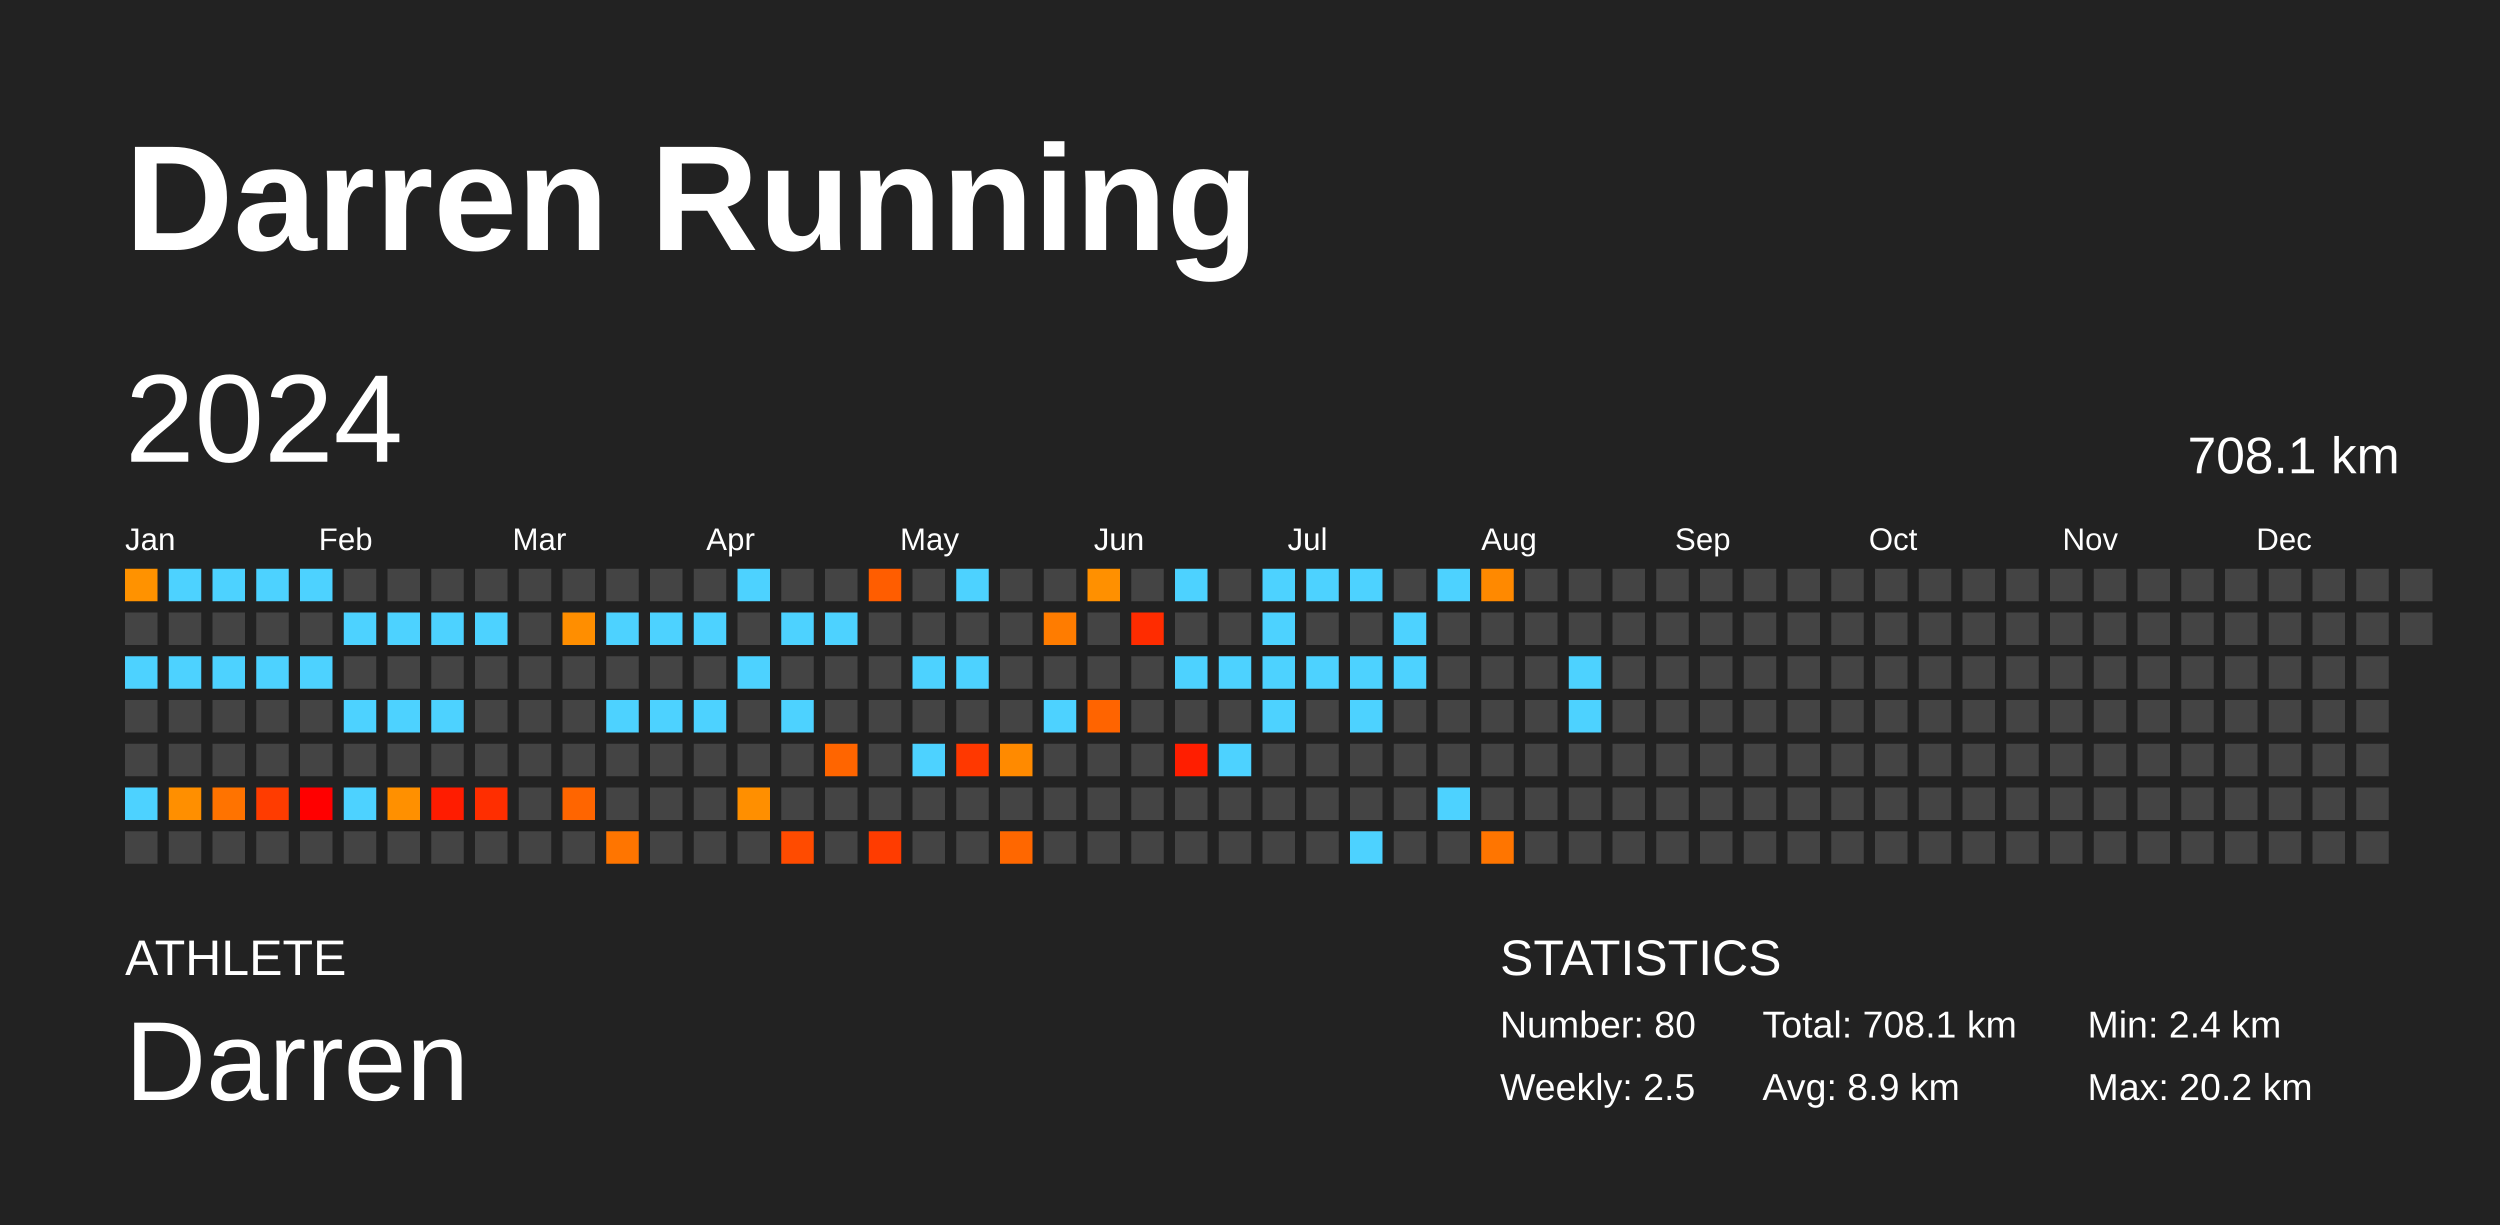
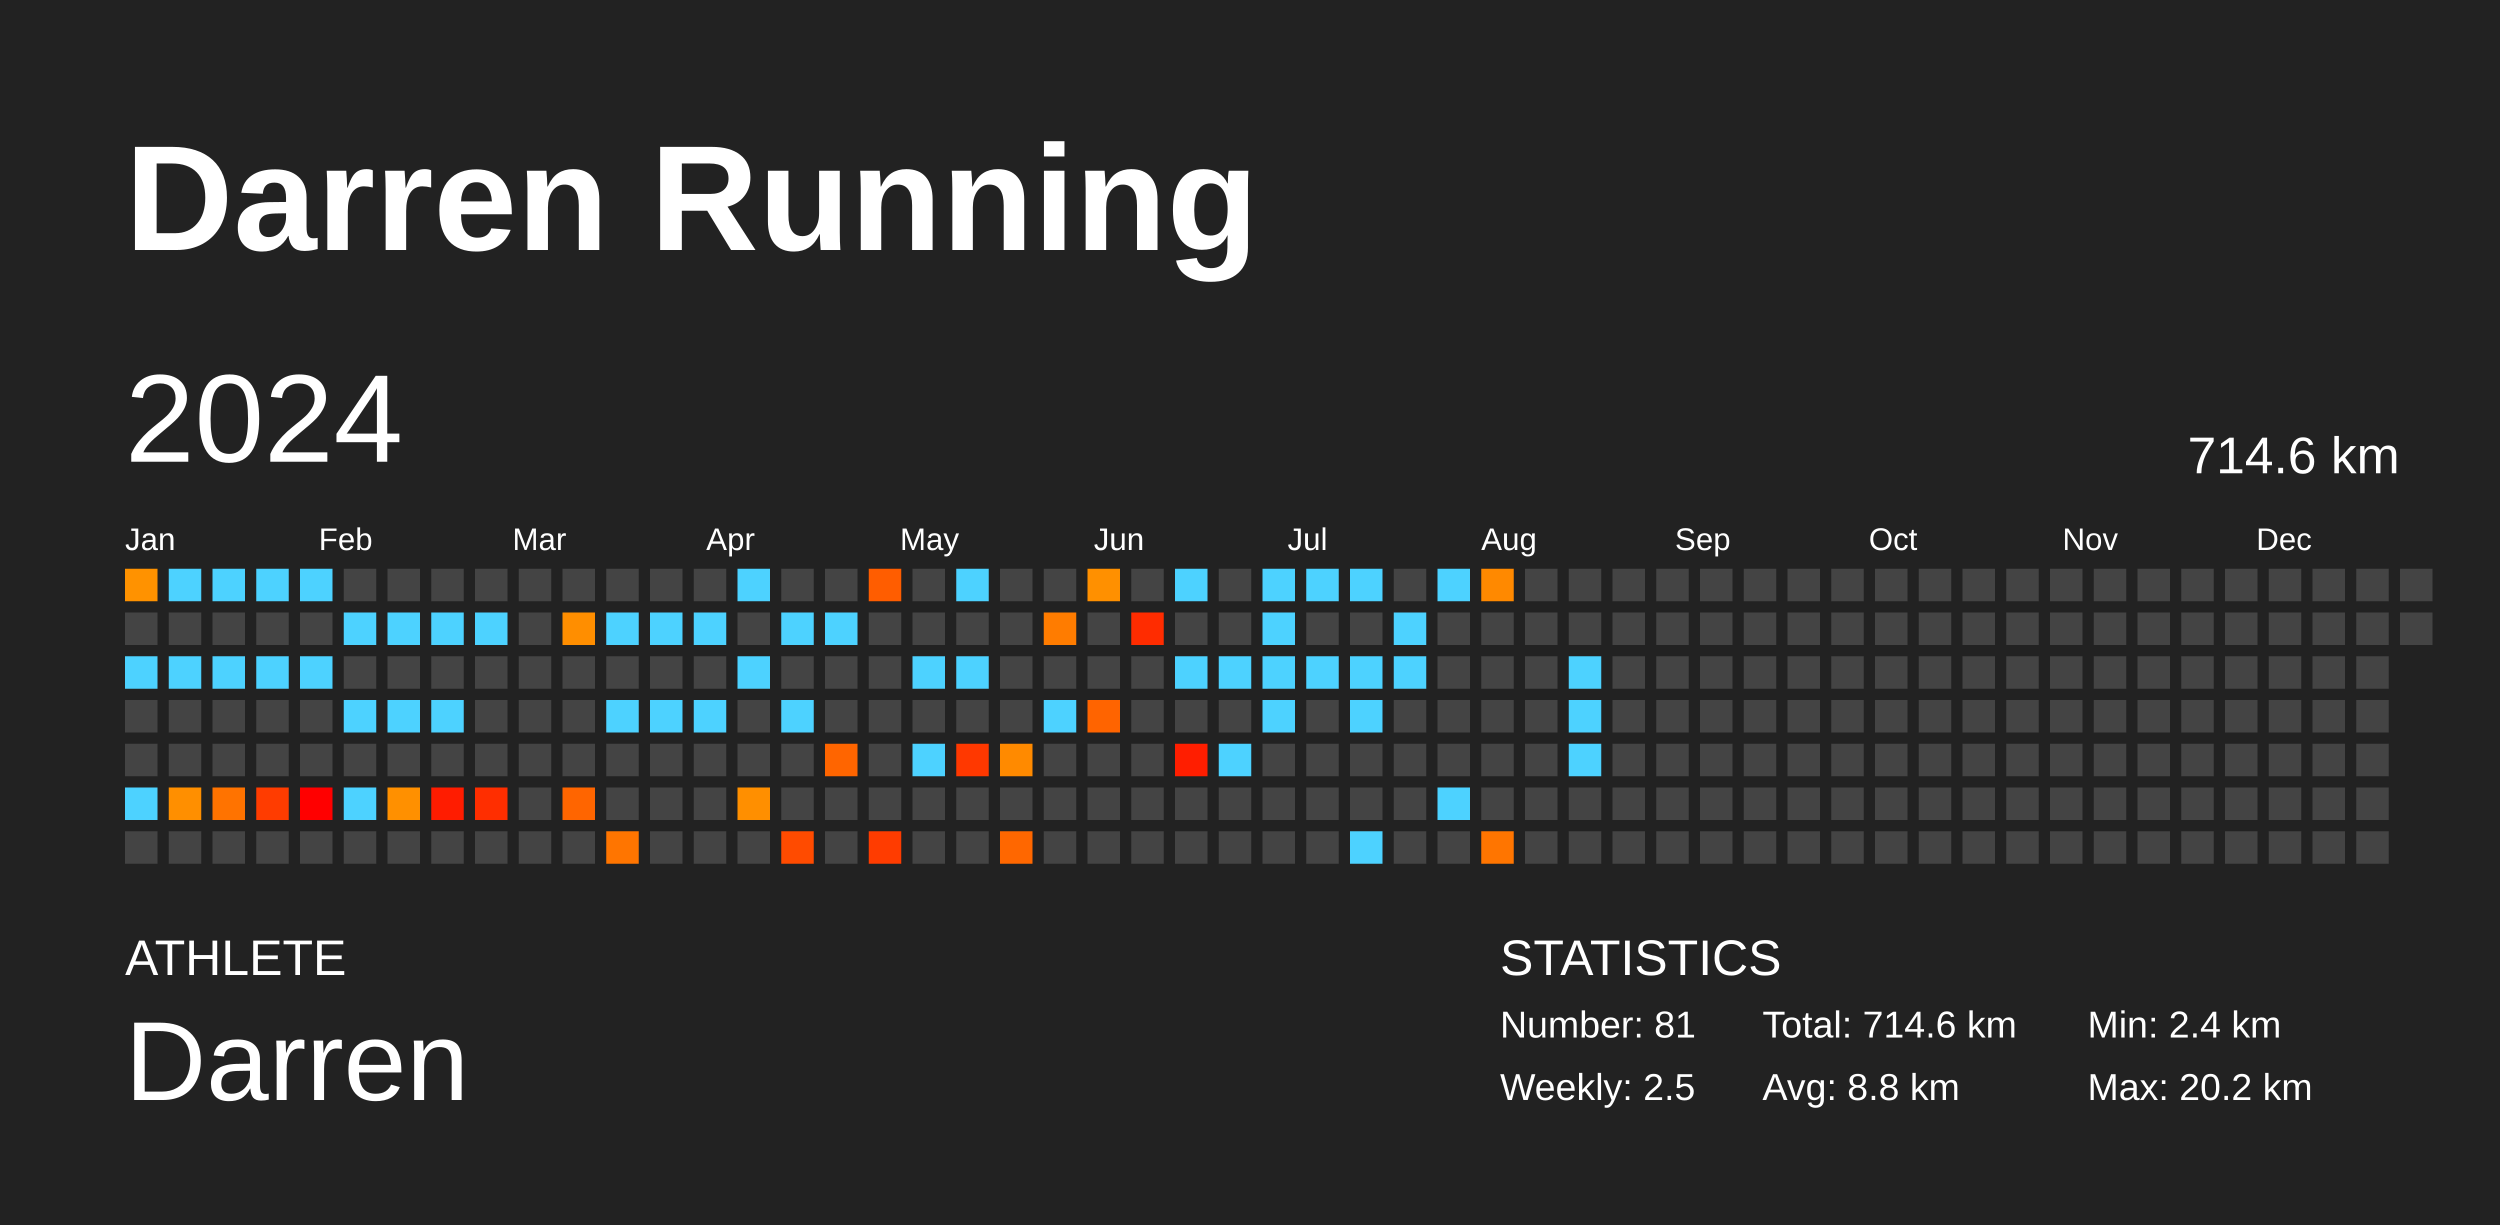
<svg xmlns="http://www.w3.org/2000/svg" baseProfile="full" height="98mm" version="1.1" viewBox="0,0,200,98" width="200mm">
  <defs />
  <rect fill="#222222" height="98" width="200" x="0" y="0" />
  <text fill="#FFFFFF" style="font-size:12px; font-family:Arial; font-weight:bold;" x="10" y="20">Darren Running</text>
  <text fill="#FFFFFF" style="font-size:4px; font-family:Arial" x="10" y="78">ATHLETE</text>
  <text fill="#FFFFFF" style="font-size:9px; font-family:Arial" x="10" y="88">Darren</text>
  <text fill="#FFFFFF" style="font-size:4px; font-family:Arial" x="120" y="78">STATISTICS</text>
-   <text fill="#FFFFFF" style="font-size:3px; font-family:Arial" x="120" y="83">Number: 80</text>
+   <text fill="#FFFFFF" style="font-size:3px; font-family:Arial" x="120" y="83">Number: 81</text>
  <text fill="#FFFFFF" style="font-size:3px; font-family:Arial" x="120" y="88">Weekly: 2.5</text>
-   <text fill="#FFFFFF" style="font-size:3px; font-family:Arial" x="141" y="83">Total: 708.1 km</text>
-   <text fill="#FFFFFF" style="font-size:3px; font-family:Arial" x="141" y="88">Avg: 8.9 km</text>
+   <text fill="#FFFFFF" style="font-size:3px; font-family:Arial" x="141" y="83">Total: 714.6 km</text>
+   <text fill="#FFFFFF" style="font-size:3px; font-family:Arial" x="141" y="88">Avg: 8.8 km</text>
  <text fill="#FFFFFF" style="font-size:3px; font-family:Arial" x="167" y="83">Min: 2.4 km</text>
  <text fill="#FFFFFF" style="font-size:3px; font-family:Arial" x="167" y="88">Max: 20.2 km</text>
  <text dominant-baseline="hanging" fill="#FFFFFF" style="font-size:10.0px; font-family:Arial;" x="10" y="30">2024</text>
-   <text dominant-baseline="hanging" fill="#FFFFFF" style="font-size:4.125px; font-family:Arial;" x="175" y="35">708.1 km</text>
+   <text dominant-baseline="hanging" fill="#FFFFFF" style="font-size:4.125px; font-family:Arial;" x="175" y="35">714.6 km</text>
  <text fill="#FFFFFF" style="font-size:2.5px; font-family:Arial" x="10.0" y="44">Jan</text>
  <text fill="#FFFFFF" style="font-size:2.5px; font-family:Arial" x="25.5" y="44">Feb</text>
  <text fill="#FFFFFF" style="font-size:2.5px; font-family:Arial" x="41.0" y="44">Mar</text>
  <text fill="#FFFFFF" style="font-size:2.5px; font-family:Arial" x="56.5" y="44">Apr</text>
  <text fill="#FFFFFF" style="font-size:2.5px; font-family:Arial" x="72.0" y="44">May</text>
  <text fill="#FFFFFF" style="font-size:2.5px; font-family:Arial" x="87.5" y="44">Jun</text>
  <text fill="#FFFFFF" style="font-size:2.5px; font-family:Arial" x="103.0" y="44">Jul</text>
  <text fill="#FFFFFF" style="font-size:2.5px; font-family:Arial" x="118.5" y="44">Aug</text>
  <text fill="#FFFFFF" style="font-size:2.5px; font-family:Arial" x="134.0" y="44">Sep</text>
  <text fill="#FFFFFF" style="font-size:2.5px; font-family:Arial" x="149.5" y="44">Oct</text>
  <text fill="#FFFFFF" style="font-size:2.5px; font-family:Arial" x="165.0" y="44">Nov</text>
  <text fill="#FFFFFF" style="font-size:2.5px; font-family:Arial" x="180.5" y="44">Dec</text>
  <rect fill="#ff9200" height="2.6" width="2.6" x="10.0" y="45.5" />
  <rect fill="#444444" height="2.6" width="2.6" x="10.0" y="49.0" />
  <rect fill="#4dd2ff" height="2.6" width="2.6" x="10.0" y="52.5" />
  <rect fill="#444444" height="2.6" width="2.6" x="10.0" y="56.0" />
  <rect fill="#444444" height="2.6" width="2.6" x="10.0" y="59.5" />
  <rect fill="#4dd2ff" height="2.6" width="2.6" x="10.0" y="63.0" />
  <rect fill="#444444" height="2.6" width="2.6" x="10.0" y="66.5" />
  <rect fill="#4dd2ff" height="2.6" width="2.6" x="13.5" y="45.5" />
  <rect fill="#444444" height="2.6" width="2.6" x="13.5" y="49.0" />
  <rect fill="#4dd2ff" height="2.6" width="2.6" x="13.5" y="52.5" />
  <rect fill="#444444" height="2.6" width="2.6" x="13.5" y="56.0" />
  <rect fill="#444444" height="2.6" width="2.6" x="13.5" y="59.5" />
  <rect fill="#ff8f00" height="2.6" width="2.6" x="13.5" y="63.0" />
  <rect fill="#444444" height="2.6" width="2.6" x="13.5" y="66.5" />
  <rect fill="#4dd2ff" height="2.6" width="2.6" x="17.0" y="45.5" />
  <rect fill="#444444" height="2.6" width="2.6" x="17.0" y="49.0" />
  <rect fill="#4dd2ff" height="2.6" width="2.6" x="17.0" y="52.5" />
  <rect fill="#444444" height="2.6" width="2.6" x="17.0" y="56.0" />
  <rect fill="#444444" height="2.6" width="2.6" x="17.0" y="59.5" />
  <rect fill="#ff7300" height="2.6" width="2.6" x="17.0" y="63.0" />
  <rect fill="#444444" height="2.6" width="2.6" x="17.0" y="66.5" />
  <rect fill="#4dd2ff" height="2.6" width="2.6" x="20.5" y="45.5" />
  <rect fill="#444444" height="2.6" width="2.6" x="20.5" y="49.0" />
  <rect fill="#4dd2ff" height="2.6" width="2.6" x="20.5" y="52.5" />
  <rect fill="#444444" height="2.6" width="2.6" x="20.5" y="56.0" />
  <rect fill="#444444" height="2.6" width="2.6" x="20.5" y="59.5" />
  <rect fill="#ff3c00" height="2.6" width="2.6" x="20.5" y="63.0" />
  <rect fill="#444444" height="2.6" width="2.6" x="20.5" y="66.5" />
  <rect fill="#4dd2ff" height="2.6" width="2.6" x="24.0" y="45.5" />
  <rect fill="#444444" height="2.6" width="2.6" x="24.0" y="49.0" />
  <rect fill="#4dd2ff" height="2.6" width="2.6" x="24.0" y="52.5" />
  <rect fill="#444444" height="2.6" width="2.6" x="24.0" y="56.0" />
  <rect fill="#444444" height="2.6" width="2.6" x="24.0" y="59.5" />
  <rect fill="red" height="2.6" width="2.6" x="24.0" y="63.0" />
  <rect fill="#444444" height="2.6" width="2.6" x="24.0" y="66.5" />
  <rect fill="#444444" height="2.6" width="2.6" x="27.5" y="45.5" />
  <rect fill="#4dd2ff" height="2.6" width="2.6" x="27.5" y="49.0" />
  <rect fill="#444444" height="2.6" width="2.6" x="27.5" y="52.5" />
  <rect fill="#4dd2ff" height="2.6" width="2.6" x="27.5" y="56.0" />
  <rect fill="#444444" height="2.6" width="2.6" x="27.5" y="59.5" />
  <rect fill="#4dd2ff" height="2.6" width="2.6" x="27.5" y="63.0" />
  <rect fill="#444444" height="2.6" width="2.6" x="27.5" y="66.5" />
  <rect fill="#444444" height="2.6" width="2.6" x="31.0" y="45.5" />
  <rect fill="#4dd2ff" height="2.6" width="2.6" x="31.0" y="49.0" />
  <rect fill="#444444" height="2.6" width="2.6" x="31.0" y="52.5" />
  <rect fill="#4dd2ff" height="2.6" width="2.6" x="31.0" y="56.0" />
  <rect fill="#444444" height="2.6" width="2.6" x="31.0" y="59.5" />
  <rect fill="#ff9000" height="2.6" width="2.6" x="31.0" y="63.0" />
  <rect fill="#444444" height="2.6" width="2.6" x="31.0" y="66.5" />
  <rect fill="#444444" height="2.6" width="2.6" x="34.5" y="45.5" />
  <rect fill="#4dd2ff" height="2.6" width="2.6" x="34.5" y="49.0" />
  <rect fill="#444444" height="2.6" width="2.6" x="34.5" y="52.5" />
  <rect fill="#4dd2ff" height="2.6" width="2.6" x="34.5" y="56.0" />
  <rect fill="#444444" height="2.6" width="2.6" x="34.5" y="59.5" />
  <rect fill="#ff1c00" height="2.6" width="2.6" x="34.5" y="63.0" />
  <rect fill="#444444" height="2.6" width="2.6" x="34.5" y="66.5" />
  <rect fill="#444444" height="2.6" width="2.6" x="38.0" y="45.5" />
  <rect fill="#4dd2ff" height="2.6" width="2.6" x="38.0" y="49.0" />
  <rect fill="#444444" height="2.6" width="2.6" x="38.0" y="52.5" />
  <rect fill="#444444" height="2.6" width="2.6" x="38.0" y="56.0" />
  <rect fill="#444444" height="2.6" width="2.6" x="38.0" y="59.5" />
  <rect fill="#ff2e00" height="2.6" width="2.6" x="38.0" y="63.0" />
  <rect fill="#444444" height="2.6" width="2.6" x="38.0" y="66.5" />
  <rect fill="#444444" height="2.6" width="2.6" x="41.5" y="45.5" />
  <rect fill="#444444" height="2.6" width="2.6" x="41.5" y="49.0" />
  <rect fill="#444444" height="2.6" width="2.6" x="41.5" y="52.5" />
  <rect fill="#444444" height="2.6" width="2.6" x="41.5" y="56.0" />
  <rect fill="#444444" height="2.6" width="2.6" x="41.5" y="59.5" />
  <rect fill="#444444" height="2.6" width="2.6" x="41.5" y="63.0" />
  <rect fill="#444444" height="2.6" width="2.6" x="41.5" y="66.5" />
  <rect fill="#444444" height="2.6" width="2.6" x="45.0" y="45.5" />
  <rect fill="#ff8e00" height="2.6" width="2.6" x="45.0" y="49.0" />
  <rect fill="#444444" height="2.6" width="2.6" x="45.0" y="52.5" />
  <rect fill="#444444" height="2.6" width="2.6" x="45.0" y="56.0" />
  <rect fill="#444444" height="2.6" width="2.6" x="45.0" y="59.5" />
  <rect fill="#ff6500" height="2.6" width="2.6" x="45.0" y="63.0" />
  <rect fill="#444444" height="2.6" width="2.6" x="45.0" y="66.5" />
  <rect fill="#444444" height="2.6" width="2.6" x="48.5" y="45.5" />
  <rect fill="#4dd2ff" height="2.6" width="2.6" x="48.5" y="49.0" />
  <rect fill="#444444" height="2.6" width="2.6" x="48.5" y="52.5" />
  <rect fill="#4dd2ff" height="2.6" width="2.6" x="48.5" y="56.0" />
  <rect fill="#444444" height="2.6" width="2.6" x="48.5" y="59.5" />
  <rect fill="#444444" height="2.6" width="2.6" x="48.5" y="63.0" />
  <rect fill="#ff7500" height="2.6" width="2.6" x="48.5" y="66.5" />
  <rect fill="#444444" height="2.6" width="2.6" x="52.0" y="45.5" />
  <rect fill="#4dd2ff" height="2.6" width="2.6" x="52.0" y="49.0" />
  <rect fill="#444444" height="2.6" width="2.6" x="52.0" y="52.5" />
  <rect fill="#4dd2ff" height="2.6" width="2.6" x="52.0" y="56.0" />
  <rect fill="#444444" height="2.6" width="2.6" x="52.0" y="59.5" />
  <rect fill="#444444" height="2.6" width="2.6" x="52.0" y="63.0" />
  <rect fill="#444444" height="2.6" width="2.6" x="52.0" y="66.5" />
  <rect fill="#444444" height="2.6" width="2.6" x="55.5" y="45.5" />
  <rect fill="#4dd2ff" height="2.6" width="2.6" x="55.5" y="49.0" />
  <rect fill="#444444" height="2.6" width="2.6" x="55.5" y="52.5" />
  <rect fill="#4dd2ff" height="2.6" width="2.6" x="55.5" y="56.0" />
  <rect fill="#444444" height="2.6" width="2.6" x="55.5" y="59.5" />
  <rect fill="#444444" height="2.6" width="2.6" x="55.5" y="63.0" />
  <rect fill="#444444" height="2.6" width="2.6" x="55.5" y="66.5" />
  <rect fill="#4dd2ff" height="2.6" width="2.6" x="59.0" y="45.5" />
  <rect fill="#444444" height="2.6" width="2.6" x="59.0" y="49.0" />
  <rect fill="#4dd2ff" height="2.6" width="2.6" x="59.0" y="52.5" />
  <rect fill="#444444" height="2.6" width="2.6" x="59.0" y="56.0" />
  <rect fill="#444444" height="2.6" width="2.6" x="59.0" y="59.5" />
  <rect fill="#ff8f00" height="2.6" width="2.6" x="59.0" y="63.0" />
  <rect fill="#444444" height="2.6" width="2.6" x="59.0" y="66.5" />
  <rect fill="#444444" height="2.6" width="2.6" x="62.5" y="45.5" />
  <rect fill="#4dd2ff" height="2.6" width="2.6" x="62.5" y="49.0" />
  <rect fill="#444444" height="2.6" width="2.6" x="62.5" y="52.5" />
  <rect fill="#4dd2ff" height="2.6" width="2.6" x="62.5" y="56.0" />
  <rect fill="#444444" height="2.6" width="2.6" x="62.5" y="59.5" />
  <rect fill="#444444" height="2.6" width="2.6" x="62.5" y="63.0" />
  <rect fill="#ff4b00" height="2.6" width="2.6" x="62.5" y="66.5" />
  <rect fill="#444444" height="2.6" width="2.6" x="66.0" y="45.5" />
  <rect fill="#4dd2ff" height="2.6" width="2.6" x="66.0" y="49.0" />
  <rect fill="#444444" height="2.6" width="2.6" x="66.0" y="52.5" />
  <rect fill="#444444" height="2.6" width="2.6" x="66.0" y="56.0" />
  <rect fill="#ff6500" height="2.6" width="2.6" x="66.0" y="59.5" />
  <rect fill="#444444" height="2.6" width="2.6" x="66.0" y="63.0" />
  <rect fill="#444444" height="2.6" width="2.6" x="66.0" y="66.5" />
  <rect fill="#ff5d00" height="2.6" width="2.6" x="69.5" y="45.5" />
  <rect fill="#444444" height="2.6" width="2.6" x="69.5" y="49.0" />
  <rect fill="#444444" height="2.6" width="2.6" x="69.5" y="52.5" />
  <rect fill="#444444" height="2.6" width="2.6" x="69.5" y="56.0" />
  <rect fill="#444444" height="2.6" width="2.6" x="69.5" y="59.5" />
  <rect fill="#444444" height="2.6" width="2.6" x="69.5" y="63.0" />
  <rect fill="#ff3c00" height="2.6" width="2.6" x="69.5" y="66.5" />
  <rect fill="#444444" height="2.6" width="2.6" x="73.0" y="45.5" />
  <rect fill="#444444" height="2.6" width="2.6" x="73.0" y="49.0" />
  <rect fill="#4dd2ff" height="2.6" width="2.6" x="73.0" y="52.5" />
  <rect fill="#444444" height="2.6" width="2.6" x="73.0" y="56.0" />
  <rect fill="#4dd2ff" height="2.6" width="2.6" x="73.0" y="59.5" />
  <rect fill="#444444" height="2.6" width="2.6" x="73.0" y="63.0" />
  <rect fill="#444444" height="2.6" width="2.6" x="73.0" y="66.5" />
  <rect fill="#4dd2ff" height="2.6" width="2.6" x="76.5" y="45.5" />
  <rect fill="#444444" height="2.6" width="2.6" x="76.5" y="49.0" />
  <rect fill="#4dd2ff" height="2.6" width="2.6" x="76.5" y="52.5" />
  <rect fill="#444444" height="2.6" width="2.6" x="76.5" y="56.0" />
  <rect fill="#ff3800" height="2.6" width="2.6" x="76.5" y="59.5" />
  <rect fill="#444444" height="2.6" width="2.6" x="76.5" y="63.0" />
  <rect fill="#444444" height="2.6" width="2.6" x="76.5" y="66.5" />
  <rect fill="#444444" height="2.6" width="2.6" x="80.0" y="45.5" />
  <rect fill="#444444" height="2.6" width="2.6" x="80.0" y="49.0" />
  <rect fill="#444444" height="2.6" width="2.6" x="80.0" y="52.5" />
  <rect fill="#444444" height="2.6" width="2.6" x="80.0" y="56.0" />
  <rect fill="#ff8a00" height="2.6" width="2.6" x="80.0" y="59.5" />
  <rect fill="#444444" height="2.6" width="2.6" x="80.0" y="63.0" />
  <rect fill="#ff6700" height="2.6" width="2.6" x="80.0" y="66.5" />
  <rect fill="#444444" height="2.6" width="2.6" x="83.5" y="45.5" />
  <rect fill="#ff7c00" height="2.6" width="2.6" x="83.5" y="49.0" />
  <rect fill="#444444" height="2.6" width="2.6" x="83.5" y="52.5" />
  <rect fill="#4dd2ff" height="2.6" width="2.6" x="83.5" y="56.0" />
  <rect fill="#444444" height="2.6" width="2.6" x="83.5" y="59.5" />
  <rect fill="#444444" height="2.6" width="2.6" x="83.5" y="63.0" />
  <rect fill="#444444" height="2.6" width="2.6" x="83.5" y="66.5" />
  <rect fill="#ff9000" height="2.6" width="2.6" x="87.0" y="45.5" />
  <rect fill="#444444" height="2.6" width="2.6" x="87.0" y="49.0" />
  <rect fill="#444444" height="2.6" width="2.6" x="87.0" y="52.5" />
  <rect fill="#ff6400" height="2.6" width="2.6" x="87.0" y="56.0" />
  <rect fill="#444444" height="2.6" width="2.6" x="87.0" y="59.5" />
  <rect fill="#444444" height="2.6" width="2.6" x="87.0" y="63.0" />
  <rect fill="#444444" height="2.6" width="2.6" x="87.0" y="66.5" />
  <rect fill="#444444" height="2.6" width="2.6" x="90.5" y="45.5" />
  <rect fill="#ff2c00" height="2.6" width="2.6" x="90.5" y="49.0" />
  <rect fill="#444444" height="2.6" width="2.6" x="90.5" y="52.5" />
  <rect fill="#444444" height="2.6" width="2.6" x="90.5" y="56.0" />
  <rect fill="#444444" height="2.6" width="2.6" x="90.5" y="59.5" />
  <rect fill="#444444" height="2.6" width="2.6" x="90.5" y="63.0" />
  <rect fill="#444444" height="2.6" width="2.6" x="90.5" y="66.5" />
  <rect fill="#4dd2ff" height="2.6" width="2.6" x="94.0" y="45.5" />
  <rect fill="#444444" height="2.6" width="2.6" x="94.0" y="49.0" />
  <rect fill="#4dd2ff" height="2.6" width="2.6" x="94.0" y="52.5" />
  <rect fill="#444444" height="2.6" width="2.6" x="94.0" y="56.0" />
  <rect fill="#ff1e00" height="2.6" width="2.6" x="94.0" y="59.5" />
  <rect fill="#444444" height="2.6" width="2.6" x="94.0" y="63.0" />
  <rect fill="#444444" height="2.6" width="2.6" x="94.0" y="66.5" />
  <rect fill="#444444" height="2.6" width="2.6" x="97.5" y="45.5" />
  <rect fill="#444444" height="2.6" width="2.6" x="97.5" y="49.0" />
  <rect fill="#4dd2ff" height="2.6" width="2.6" x="97.5" y="52.5" />
  <rect fill="#444444" height="2.6" width="2.6" x="97.5" y="56.0" />
  <rect fill="#4dd2ff" height="2.6" width="2.6" x="97.5" y="59.5" />
  <rect fill="#444444" height="2.6" width="2.6" x="97.5" y="63.0" />
  <rect fill="#444444" height="2.6" width="2.6" x="97.5" y="66.5" />
  <rect fill="#4dd2ff" height="2.6" width="2.6" x="101.0" y="45.5" />
  <rect fill="#4dd2ff" height="2.6" width="2.6" x="101.0" y="49.0" />
  <rect fill="#4dd2ff" height="2.6" width="2.6" x="101.0" y="52.5" />
  <rect fill="#4dd2ff" height="2.6" width="2.6" x="101.0" y="56.0" />
  <rect fill="#444444" height="2.6" width="2.6" x="101.0" y="59.5" />
  <rect fill="#444444" height="2.6" width="2.6" x="101.0" y="63.0" />
  <rect fill="#444444" height="2.6" width="2.6" x="101.0" y="66.5" />
  <rect fill="#4dd2ff" height="2.6" width="2.6" x="104.5" y="45.5" />
  <rect fill="#444444" height="2.6" width="2.6" x="104.5" y="49.0" />
  <rect fill="#4dd2ff" height="2.6" width="2.6" x="104.5" y="52.5" />
  <rect fill="#444444" height="2.6" width="2.6" x="104.5" y="56.0" />
  <rect fill="#444444" height="2.6" width="2.6" x="104.5" y="59.5" />
  <rect fill="#444444" height="2.6" width="2.6" x="104.5" y="63.0" />
  <rect fill="#444444" height="2.6" width="2.6" x="104.5" y="66.5" />
  <rect fill="#4dd2ff" height="2.6" width="2.6" x="108.0" y="45.5" />
  <rect fill="#444444" height="2.6" width="2.6" x="108.0" y="49.0" />
  <rect fill="#4dd2ff" height="2.6" width="2.6" x="108.0" y="52.5" />
  <rect fill="#4dd2ff" height="2.6" width="2.6" x="108.0" y="56.0" />
  <rect fill="#444444" height="2.6" width="2.6" x="108.0" y="59.5" />
  <rect fill="#444444" height="2.6" width="2.6" x="108.0" y="63.0" />
  <rect fill="#4dd2ff" height="2.6" width="2.6" x="108.0" y="66.5" />
  <rect fill="#444444" height="2.6" width="2.6" x="111.5" y="45.5" />
  <rect fill="#4dd2ff" height="2.6" width="2.6" x="111.5" y="49.0" />
  <rect fill="#4dd2ff" height="2.6" width="2.6" x="111.5" y="52.5" />
  <rect fill="#444444" height="2.6" width="2.6" x="111.5" y="56.0" />
  <rect fill="#444444" height="2.6" width="2.6" x="111.5" y="59.5" />
  <rect fill="#444444" height="2.6" width="2.6" x="111.5" y="63.0" />
  <rect fill="#444444" height="2.6" width="2.6" x="111.5" y="66.5" />
  <rect fill="#4dd2ff" height="2.6" width="2.6" x="115.0" y="45.5" />
  <rect fill="#444444" height="2.6" width="2.6" x="115.0" y="49.0" />
  <rect fill="#444444" height="2.6" width="2.6" x="115.0" y="52.5" />
  <rect fill="#444444" height="2.6" width="2.6" x="115.0" y="56.0" />
  <rect fill="#444444" height="2.6" width="2.6" x="115.0" y="59.5" />
  <rect fill="#4dd2ff" height="2.6" width="2.6" x="115.0" y="63.0" />
  <rect fill="#444444" height="2.6" width="2.6" x="115.0" y="66.5" />
  <rect fill="#ff8900" height="2.6" width="2.6" x="118.5" y="45.5" />
  <rect fill="#444444" height="2.6" width="2.6" x="118.5" y="49.0" />
  <rect fill="#444444" height="2.6" width="2.6" x="118.5" y="52.5" />
  <rect fill="#444444" height="2.6" width="2.6" x="118.5" y="56.0" />
  <rect fill="#444444" height="2.6" width="2.6" x="118.5" y="59.5" />
  <rect fill="#444444" height="2.6" width="2.6" x="118.5" y="63.0" />
  <rect fill="#ff7500" height="2.6" width="2.6" x="118.5" y="66.5" />
  <rect fill="#444444" height="2.6" width="2.6" x="122.0" y="45.5" />
  <rect fill="#444444" height="2.6" width="2.6" x="122.0" y="49.0" />
  <rect fill="#444444" height="2.6" width="2.6" x="122.0" y="52.5" />
  <rect fill="#444444" height="2.6" width="2.6" x="122.0" y="56.0" />
  <rect fill="#444444" height="2.6" width="2.6" x="122.0" y="59.5" />
  <rect fill="#444444" height="2.6" width="2.6" x="122.0" y="63.0" />
  <rect fill="#444444" height="2.6" width="2.6" x="122.0" y="66.5" />
  <rect fill="#444444" height="2.6" width="2.6" x="125.5" y="45.5" />
  <rect fill="#444444" height="2.6" width="2.6" x="125.5" y="49.0" />
  <rect fill="#4dd2ff" height="2.6" width="2.6" x="125.5" y="52.5" />
  <rect fill="#4dd2ff" height="2.6" width="2.6" x="125.5" y="56.0" />
-   <rect fill="#444444" height="2.6" width="2.6" x="125.5" y="59.5" />
+   <rect fill="#4dd2ff" height="2.6" width="2.6" x="125.5" y="59.5" />
  <rect fill="#444444" height="2.6" width="2.6" x="125.5" y="63.0" />
  <rect fill="#444444" height="2.6" width="2.6" x="125.5" y="66.5" />
  <rect fill="#444444" height="2.6" width="2.6" x="129.0" y="45.5" />
  <rect fill="#444444" height="2.6" width="2.6" x="129.0" y="49.0" />
  <rect fill="#444444" height="2.6" width="2.6" x="129.0" y="52.5" />
  <rect fill="#444444" height="2.6" width="2.6" x="129.0" y="56.0" />
  <rect fill="#444444" height="2.6" width="2.6" x="129.0" y="59.5" />
  <rect fill="#444444" height="2.6" width="2.6" x="129.0" y="63.0" />
  <rect fill="#444444" height="2.6" width="2.6" x="129.0" y="66.5" />
  <rect fill="#444444" height="2.6" width="2.6" x="132.5" y="45.5" />
  <rect fill="#444444" height="2.6" width="2.6" x="132.5" y="49.0" />
  <rect fill="#444444" height="2.6" width="2.6" x="132.5" y="52.5" />
  <rect fill="#444444" height="2.6" width="2.6" x="132.5" y="56.0" />
  <rect fill="#444444" height="2.6" width="2.6" x="132.5" y="59.5" />
  <rect fill="#444444" height="2.6" width="2.6" x="132.5" y="63.0" />
  <rect fill="#444444" height="2.6" width="2.6" x="132.5" y="66.5" />
  <rect fill="#444444" height="2.6" width="2.6" x="136.0" y="45.5" />
  <rect fill="#444444" height="2.6" width="2.6" x="136.0" y="49.0" />
  <rect fill="#444444" height="2.6" width="2.6" x="136.0" y="52.5" />
  <rect fill="#444444" height="2.6" width="2.6" x="136.0" y="56.0" />
  <rect fill="#444444" height="2.6" width="2.6" x="136.0" y="59.5" />
  <rect fill="#444444" height="2.6" width="2.6" x="136.0" y="63.0" />
  <rect fill="#444444" height="2.6" width="2.6" x="136.0" y="66.5" />
  <rect fill="#444444" height="2.6" width="2.6" x="139.5" y="45.5" />
  <rect fill="#444444" height="2.6" width="2.6" x="139.5" y="49.0" />
  <rect fill="#444444" height="2.6" width="2.6" x="139.5" y="52.5" />
  <rect fill="#444444" height="2.6" width="2.6" x="139.5" y="56.0" />
  <rect fill="#444444" height="2.6" width="2.6" x="139.5" y="59.5" />
  <rect fill="#444444" height="2.6" width="2.6" x="139.5" y="63.0" />
  <rect fill="#444444" height="2.6" width="2.6" x="139.5" y="66.5" />
  <rect fill="#444444" height="2.6" width="2.6" x="143.0" y="45.5" />
  <rect fill="#444444" height="2.6" width="2.6" x="143.0" y="49.0" />
  <rect fill="#444444" height="2.6" width="2.6" x="143.0" y="52.5" />
  <rect fill="#444444" height="2.6" width="2.6" x="143.0" y="56.0" />
  <rect fill="#444444" height="2.6" width="2.6" x="143.0" y="59.5" />
  <rect fill="#444444" height="2.6" width="2.6" x="143.0" y="63.0" />
  <rect fill="#444444" height="2.6" width="2.6" x="143.0" y="66.5" />
  <rect fill="#444444" height="2.6" width="2.6" x="146.5" y="45.5" />
  <rect fill="#444444" height="2.6" width="2.6" x="146.5" y="49.0" />
  <rect fill="#444444" height="2.6" width="2.6" x="146.5" y="52.5" />
  <rect fill="#444444" height="2.6" width="2.6" x="146.5" y="56.0" />
  <rect fill="#444444" height="2.6" width="2.6" x="146.5" y="59.5" />
  <rect fill="#444444" height="2.6" width="2.6" x="146.5" y="63.0" />
  <rect fill="#444444" height="2.6" width="2.6" x="146.5" y="66.5" />
  <rect fill="#444444" height="2.6" width="2.6" x="150.0" y="45.5" />
  <rect fill="#444444" height="2.6" width="2.6" x="150.0" y="49.0" />
  <rect fill="#444444" height="2.6" width="2.6" x="150.0" y="52.5" />
  <rect fill="#444444" height="2.6" width="2.6" x="150.0" y="56.0" />
  <rect fill="#444444" height="2.6" width="2.6" x="150.0" y="59.5" />
  <rect fill="#444444" height="2.6" width="2.6" x="150.0" y="63.0" />
  <rect fill="#444444" height="2.6" width="2.6" x="150.0" y="66.5" />
  <rect fill="#444444" height="2.6" width="2.6" x="153.5" y="45.5" />
  <rect fill="#444444" height="2.6" width="2.6" x="153.5" y="49.0" />
  <rect fill="#444444" height="2.6" width="2.6" x="153.5" y="52.5" />
  <rect fill="#444444" height="2.6" width="2.6" x="153.5" y="56.0" />
  <rect fill="#444444" height="2.6" width="2.6" x="153.5" y="59.5" />
  <rect fill="#444444" height="2.6" width="2.6" x="153.5" y="63.0" />
  <rect fill="#444444" height="2.6" width="2.6" x="153.5" y="66.5" />
  <rect fill="#444444" height="2.6" width="2.6" x="157.0" y="45.5" />
  <rect fill="#444444" height="2.6" width="2.6" x="157.0" y="49.0" />
  <rect fill="#444444" height="2.6" width="2.6" x="157.0" y="52.5" />
  <rect fill="#444444" height="2.6" width="2.6" x="157.0" y="56.0" />
  <rect fill="#444444" height="2.6" width="2.6" x="157.0" y="59.5" />
  <rect fill="#444444" height="2.6" width="2.6" x="157.0" y="63.0" />
  <rect fill="#444444" height="2.6" width="2.6" x="157.0" y="66.5" />
  <rect fill="#444444" height="2.6" width="2.6" x="160.5" y="45.5" />
  <rect fill="#444444" height="2.6" width="2.6" x="160.5" y="49.0" />
  <rect fill="#444444" height="2.6" width="2.6" x="160.5" y="52.5" />
  <rect fill="#444444" height="2.6" width="2.6" x="160.5" y="56.0" />
  <rect fill="#444444" height="2.6" width="2.6" x="160.5" y="59.5" />
  <rect fill="#444444" height="2.6" width="2.6" x="160.5" y="63.0" />
  <rect fill="#444444" height="2.6" width="2.6" x="160.5" y="66.5" />
  <rect fill="#444444" height="2.6" width="2.6" x="164.0" y="45.5" />
  <rect fill="#444444" height="2.6" width="2.6" x="164.0" y="49.0" />
  <rect fill="#444444" height="2.6" width="2.6" x="164.0" y="52.5" />
  <rect fill="#444444" height="2.6" width="2.6" x="164.0" y="56.0" />
  <rect fill="#444444" height="2.6" width="2.6" x="164.0" y="59.5" />
  <rect fill="#444444" height="2.6" width="2.6" x="164.0" y="63.0" />
  <rect fill="#444444" height="2.6" width="2.6" x="164.0" y="66.5" />
  <rect fill="#444444" height="2.6" width="2.6" x="167.5" y="45.5" />
  <rect fill="#444444" height="2.6" width="2.6" x="167.5" y="49.0" />
  <rect fill="#444444" height="2.6" width="2.6" x="167.5" y="52.5" />
  <rect fill="#444444" height="2.6" width="2.6" x="167.5" y="56.0" />
  <rect fill="#444444" height="2.6" width="2.6" x="167.5" y="59.5" />
  <rect fill="#444444" height="2.6" width="2.6" x="167.5" y="63.0" />
  <rect fill="#444444" height="2.6" width="2.6" x="167.5" y="66.5" />
  <rect fill="#444444" height="2.6" width="2.6" x="171.0" y="45.5" />
  <rect fill="#444444" height="2.6" width="2.6" x="171.0" y="49.0" />
  <rect fill="#444444" height="2.6" width="2.6" x="171.0" y="52.5" />
  <rect fill="#444444" height="2.6" width="2.6" x="171.0" y="56.0" />
  <rect fill="#444444" height="2.6" width="2.6" x="171.0" y="59.5" />
  <rect fill="#444444" height="2.6" width="2.6" x="171.0" y="63.0" />
  <rect fill="#444444" height="2.6" width="2.6" x="171.0" y="66.5" />
  <rect fill="#444444" height="2.6" width="2.6" x="174.5" y="45.5" />
  <rect fill="#444444" height="2.6" width="2.6" x="174.5" y="49.0" />
  <rect fill="#444444" height="2.6" width="2.6" x="174.5" y="52.5" />
  <rect fill="#444444" height="2.6" width="2.6" x="174.5" y="56.0" />
  <rect fill="#444444" height="2.6" width="2.6" x="174.5" y="59.5" />
  <rect fill="#444444" height="2.6" width="2.6" x="174.5" y="63.0" />
  <rect fill="#444444" height="2.6" width="2.6" x="174.5" y="66.5" />
  <rect fill="#444444" height="2.6" width="2.6" x="178.0" y="45.5" />
  <rect fill="#444444" height="2.6" width="2.6" x="178.0" y="49.0" />
  <rect fill="#444444" height="2.6" width="2.6" x="178.0" y="52.5" />
  <rect fill="#444444" height="2.6" width="2.6" x="178.0" y="56.0" />
  <rect fill="#444444" height="2.6" width="2.6" x="178.0" y="59.5" />
  <rect fill="#444444" height="2.6" width="2.6" x="178.0" y="63.0" />
  <rect fill="#444444" height="2.6" width="2.6" x="178.0" y="66.5" />
  <rect fill="#444444" height="2.6" width="2.6" x="181.5" y="45.5" />
  <rect fill="#444444" height="2.6" width="2.6" x="181.5" y="49.0" />
  <rect fill="#444444" height="2.6" width="2.6" x="181.5" y="52.5" />
  <rect fill="#444444" height="2.6" width="2.6" x="181.5" y="56.0" />
  <rect fill="#444444" height="2.6" width="2.6" x="181.5" y="59.5" />
  <rect fill="#444444" height="2.6" width="2.6" x="181.5" y="63.0" />
  <rect fill="#444444" height="2.6" width="2.6" x="181.5" y="66.5" />
  <rect fill="#444444" height="2.6" width="2.6" x="185.0" y="45.5" />
  <rect fill="#444444" height="2.6" width="2.6" x="185.0" y="49.0" />
  <rect fill="#444444" height="2.6" width="2.6" x="185.0" y="52.5" />
  <rect fill="#444444" height="2.6" width="2.6" x="185.0" y="56.0" />
  <rect fill="#444444" height="2.6" width="2.6" x="185.0" y="59.5" />
  <rect fill="#444444" height="2.6" width="2.6" x="185.0" y="63.0" />
  <rect fill="#444444" height="2.6" width="2.6" x="185.0" y="66.5" />
  <rect fill="#444444" height="2.6" width="2.6" x="188.5" y="45.5" />
  <rect fill="#444444" height="2.6" width="2.6" x="188.5" y="49.0" />
  <rect fill="#444444" height="2.6" width="2.6" x="188.5" y="52.5" />
  <rect fill="#444444" height="2.6" width="2.6" x="188.5" y="56.0" />
  <rect fill="#444444" height="2.6" width="2.6" x="188.5" y="59.5" />
  <rect fill="#444444" height="2.6" width="2.6" x="188.5" y="63.0" />
  <rect fill="#444444" height="2.6" width="2.6" x="188.5" y="66.5" />
  <rect fill="#444444" height="2.6" width="2.6" x="192.0" y="45.5" />
  <rect fill="#444444" height="2.6" width="2.6" x="192.0" y="49.0" />
</svg>
